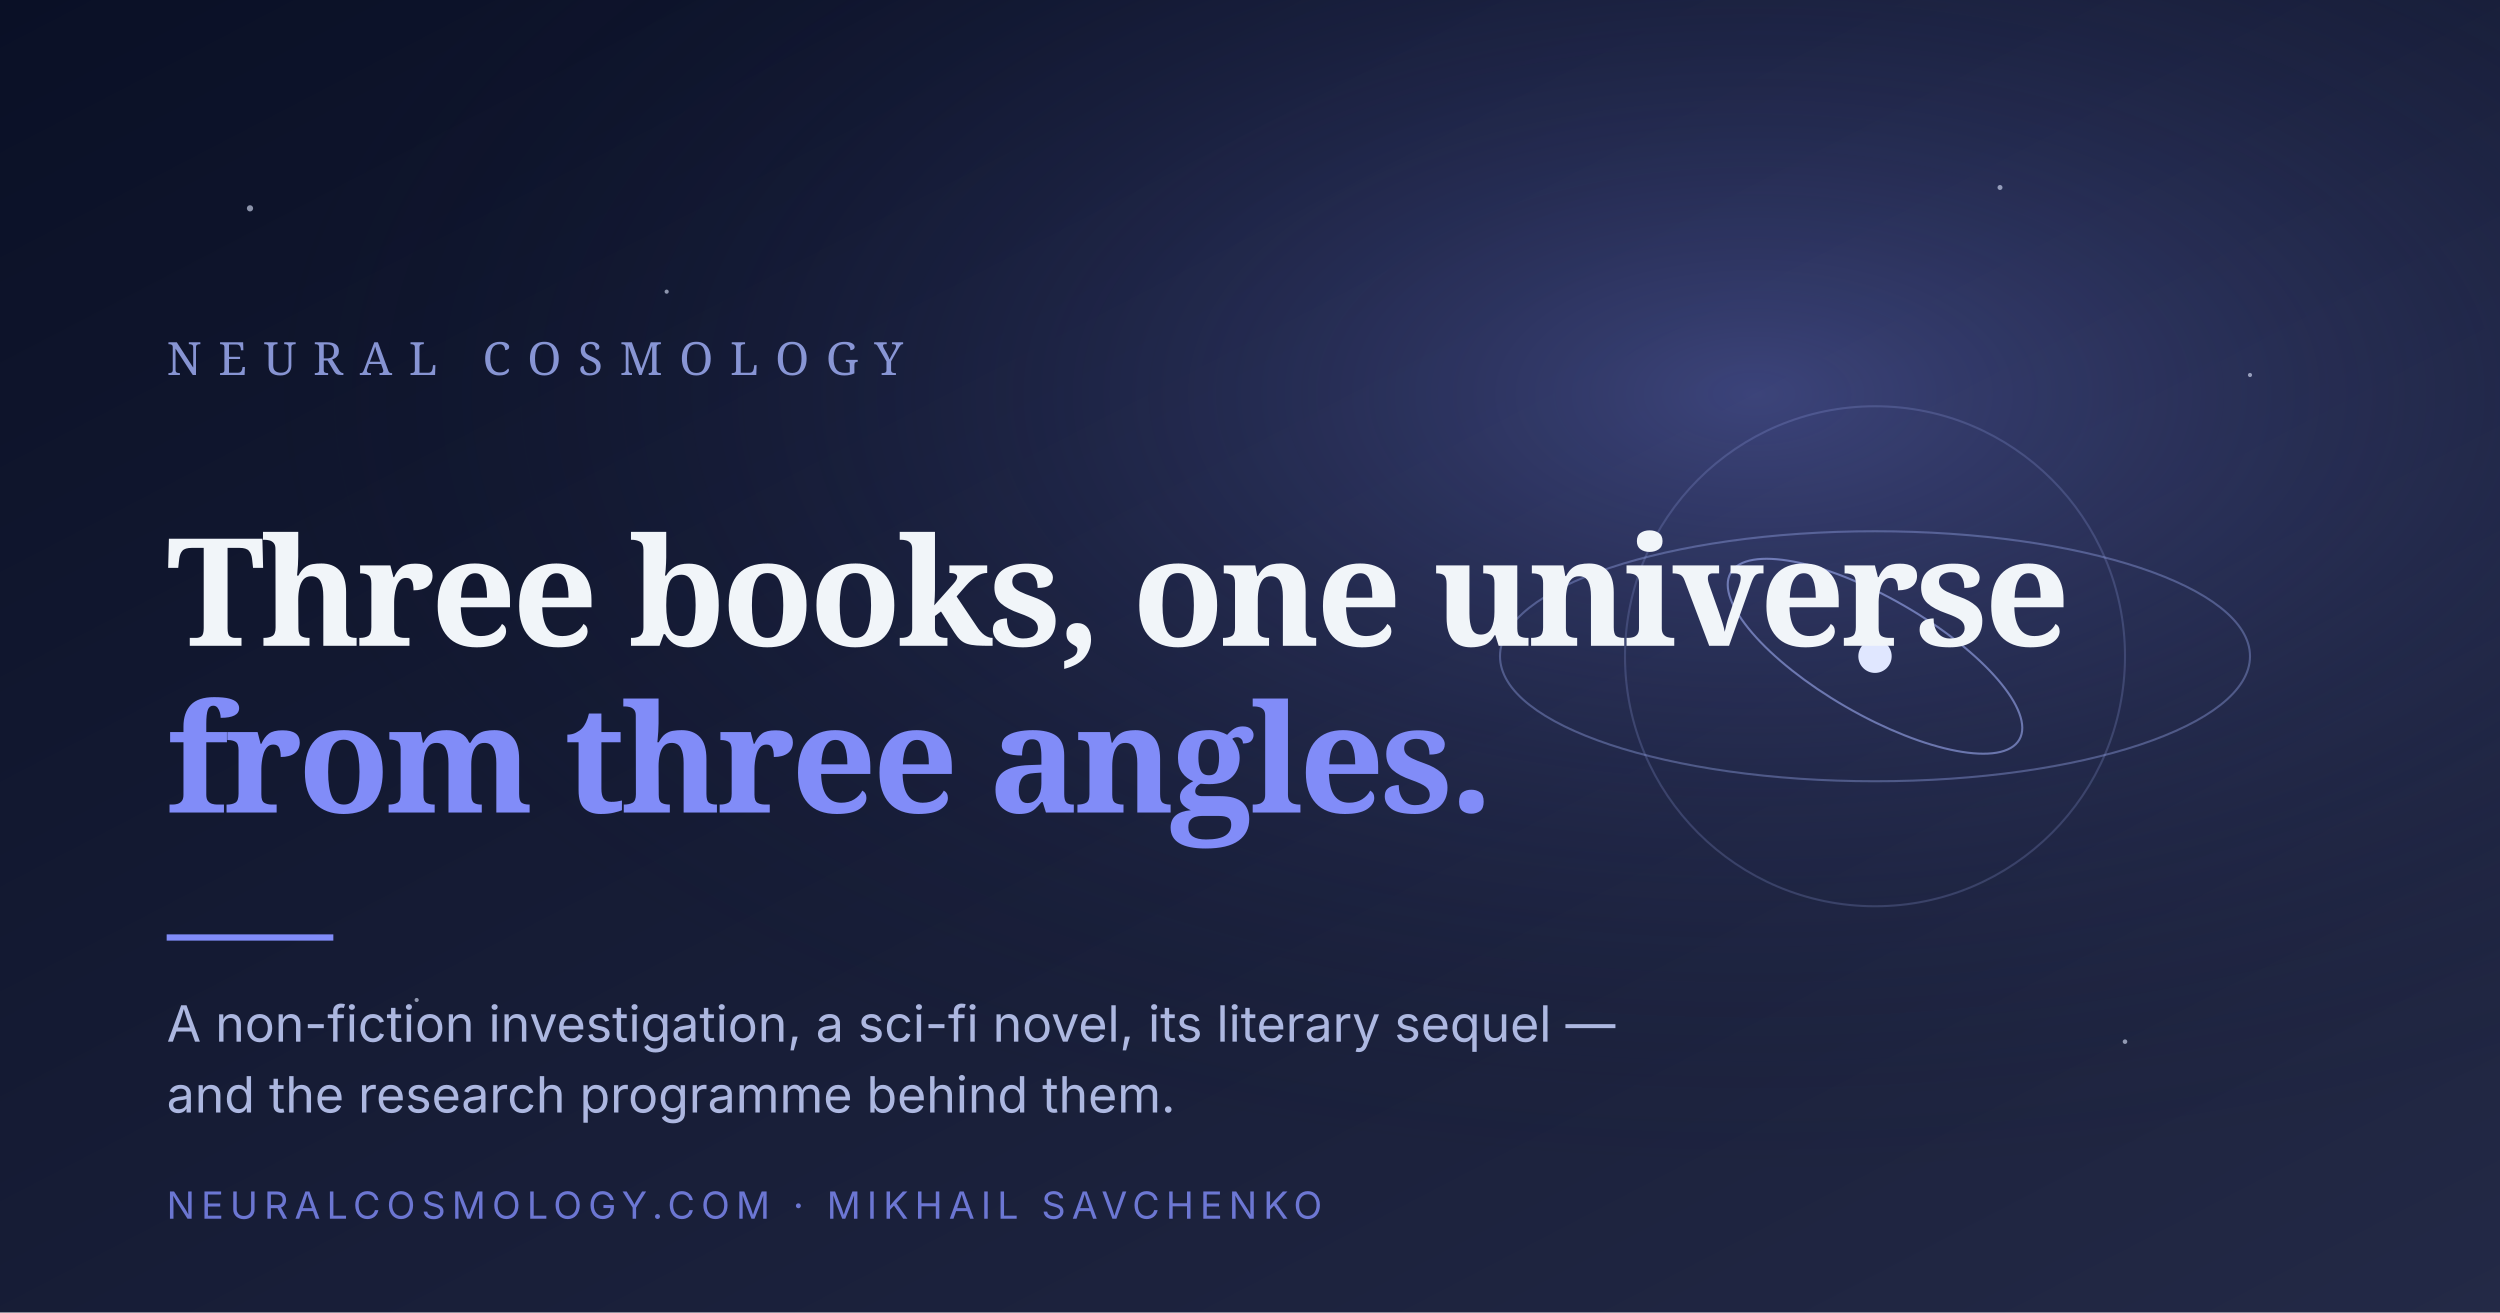
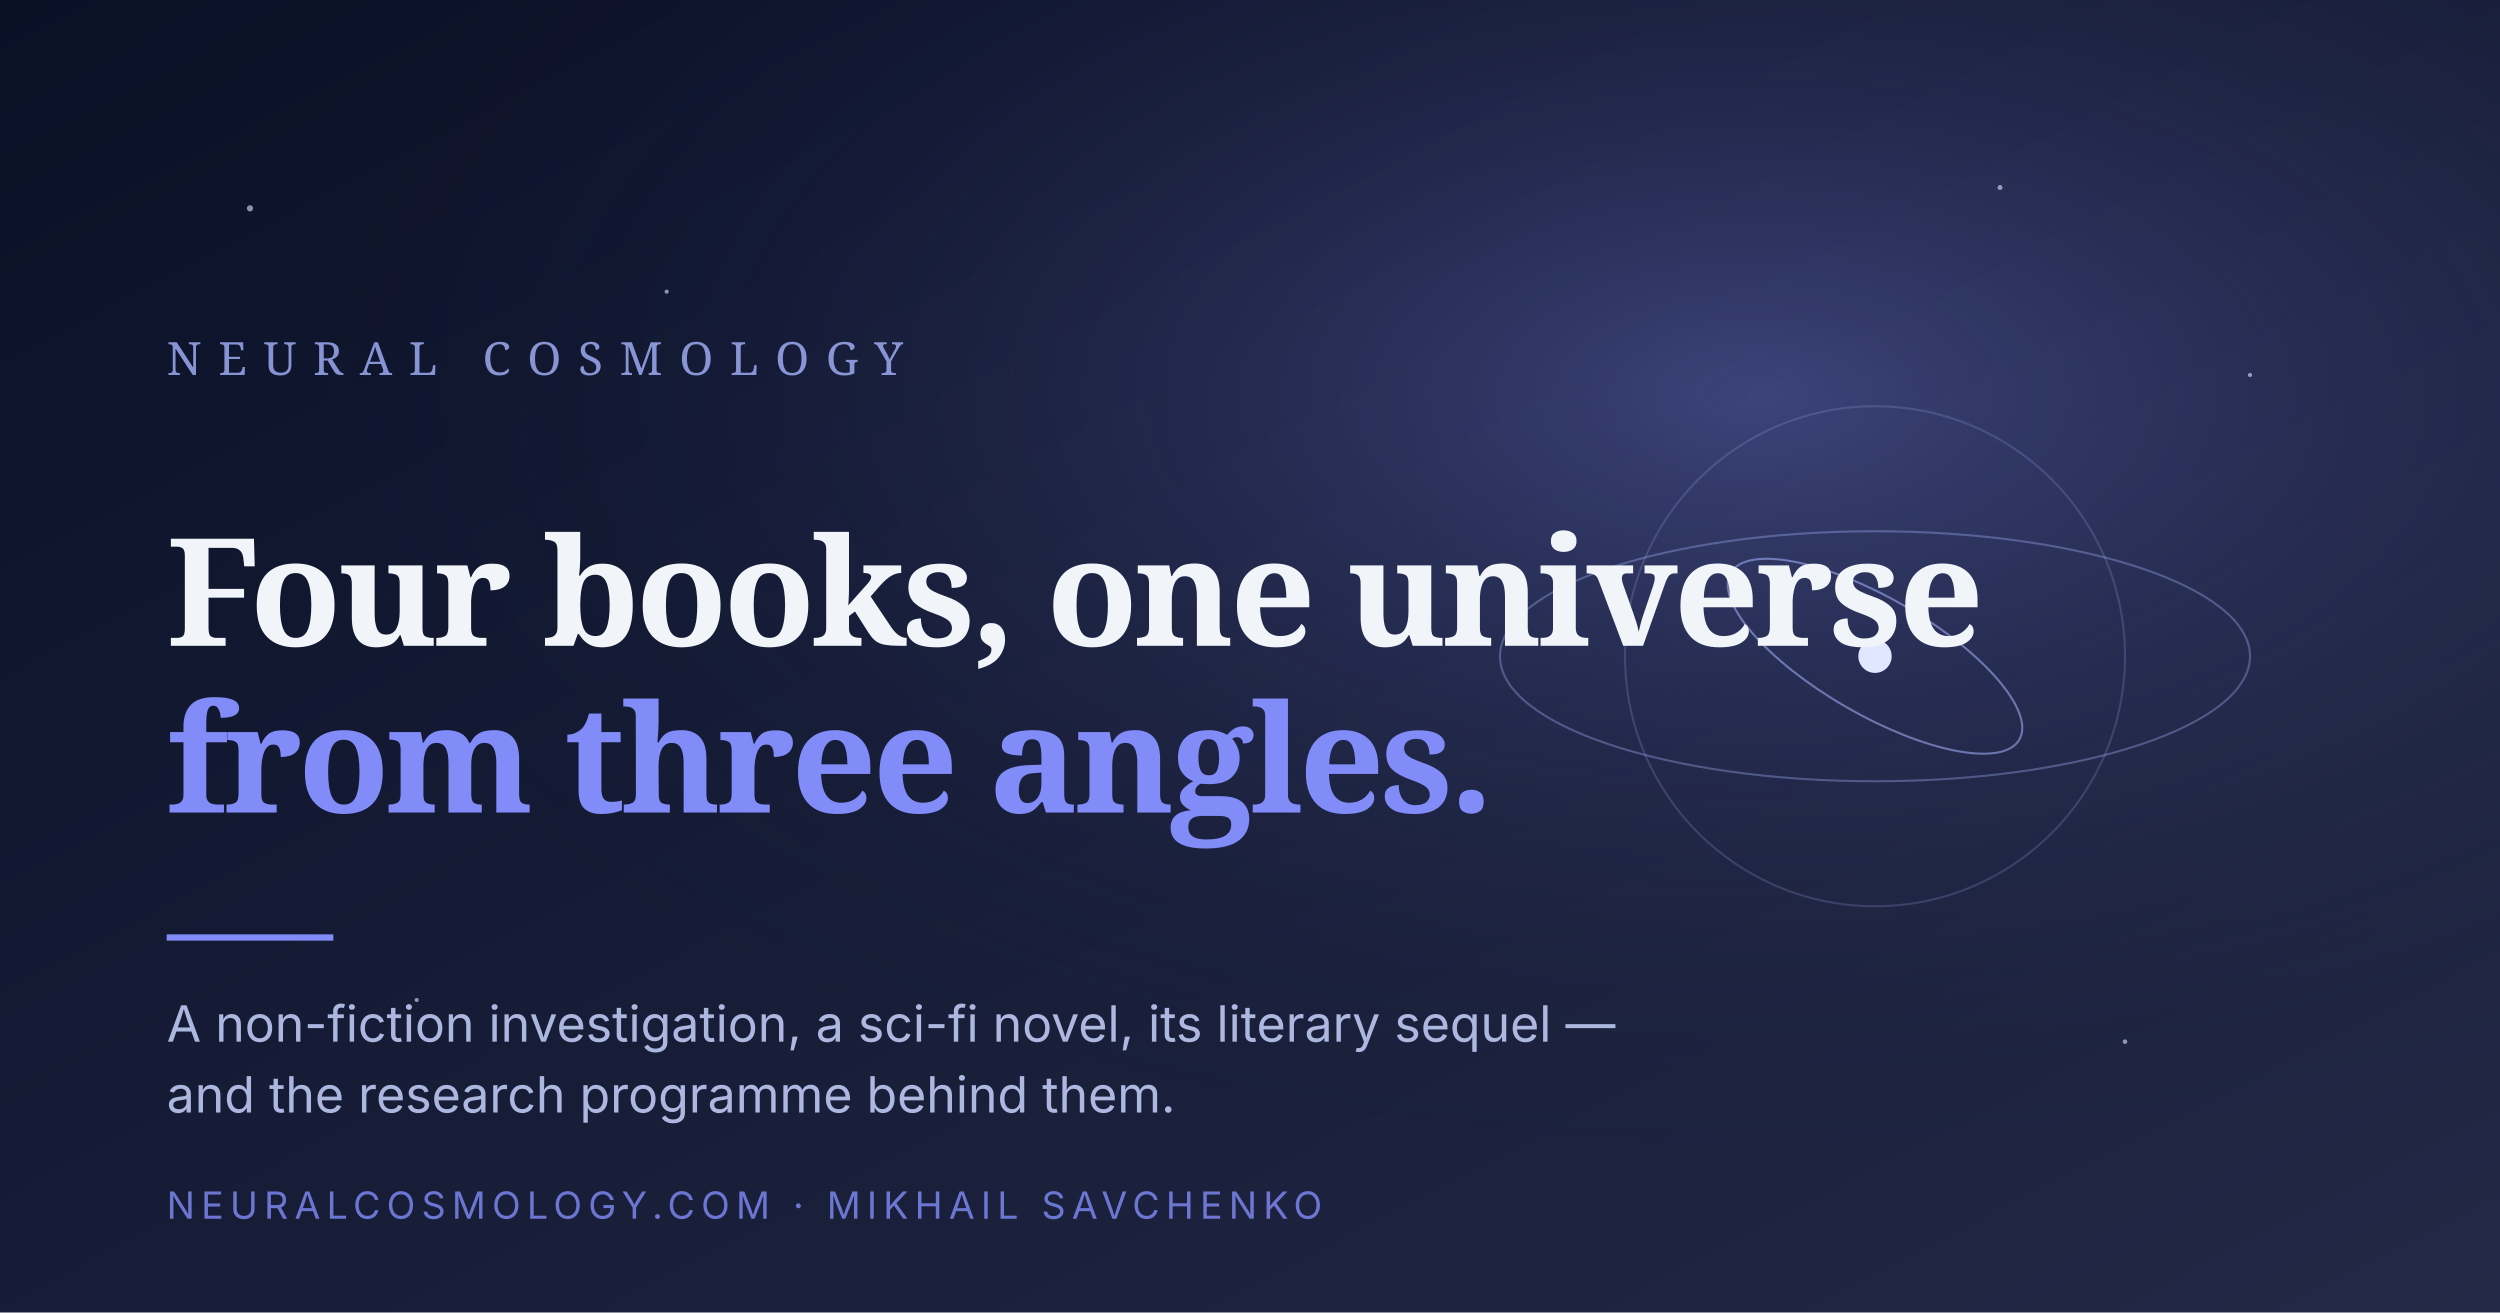
<svg xmlns="http://www.w3.org/2000/svg" viewBox="0 0 1200 630" width="1200" height="630">
  <defs>
    <linearGradient id="og-bg" x1="0" y1="0" x2="1" y2="1">
      <stop offset="0%" stop-color="#0a1026" />
      <stop offset="100%" stop-color="#232946" />
    </linearGradient>
    <radialGradient id="og-glow" cx="0.7" cy="0.3" r="0.6">
      <stop offset="0%" stop-color="#818cf8" stop-opacity="0.35" />
      <stop offset="100%" stop-color="#0a1026" stop-opacity="0" />
    </radialGradient>
  </defs>
  <rect width="1200" height="630" fill="url(#og-bg)" />
  <rect width="1200" height="630" fill="url(#og-glow)" />
  <g fill="#e0e7ff" fill-opacity="0.6">
    <circle cx="120" cy="100" r="1.5" />
    <circle cx="320" cy="140" r="1" />
    <circle cx="960" cy="90" r="1.2" />
    <circle cx="1080" cy="180" r="1" />
    <circle cx="200" cy="480" r="1" />
    <circle cx="1020" cy="500" r="1.1" />
  </g>
  <g transform="translate(900 315)" fill="none" stroke="#a5b4fc" stroke-opacity="0.35">
    <ellipse cx="0" cy="0" rx="180" ry="60" />
    <ellipse cx="0" cy="0" rx="120" ry="120" stroke-opacity="0.2" />
    <ellipse cx="0" cy="0" rx="80" ry="28" stroke-opacity="0.55" transform="rotate(30)" />
  </g>
  <circle cx="900" cy="315" r="8" fill="#e0e7ff" />
  <text x="80" y="180" font-family="Georgia, serif" font-size="22" letter-spacing="8" fill="#a5b4fc" fill-opacity="0.8">NEURAL COSMOLOGY</text>
-   <text x="80" y="310" font-family="Georgia, serif" font-size="72" font-weight="600" fill="#f1f5f9" letter-spacing="-2">Three books, one universe</text>
+   <text x="80" y="310" font-family="Georgia, serif" font-size="72" font-weight="600" fill="#f1f5f9" letter-spacing="-2">Four books, one universe</text>
  <text x="80" y="390" font-family="Georgia, serif" font-size="72" font-weight="600" fill="#818cf8" letter-spacing="-2">from three angles.</text>
  <line x1="80" y1="450" x2="160" y2="450" stroke="#818cf8" stroke-width="3" />
  <text x="80" y="500" font-family="Inter, sans-serif" font-size="24" fill="#c7d2fe" fill-opacity="0.85">A non-fiction investigation, a sci-fi novel, its literary sequel —</text>
  <text x="80" y="534" font-family="Inter, sans-serif" font-size="24" fill="#c7d2fe" fill-opacity="0.85">and the research programme behind them.</text>
  <text x="80" y="585" font-family="Inter, sans-serif" font-size="18" letter-spacing="3" fill="#818cf8" fill-opacity="0.8">NEURALCOSMOLOGY.COM  ·  MIKHAIL SAVCHENKO</text>
</svg>
